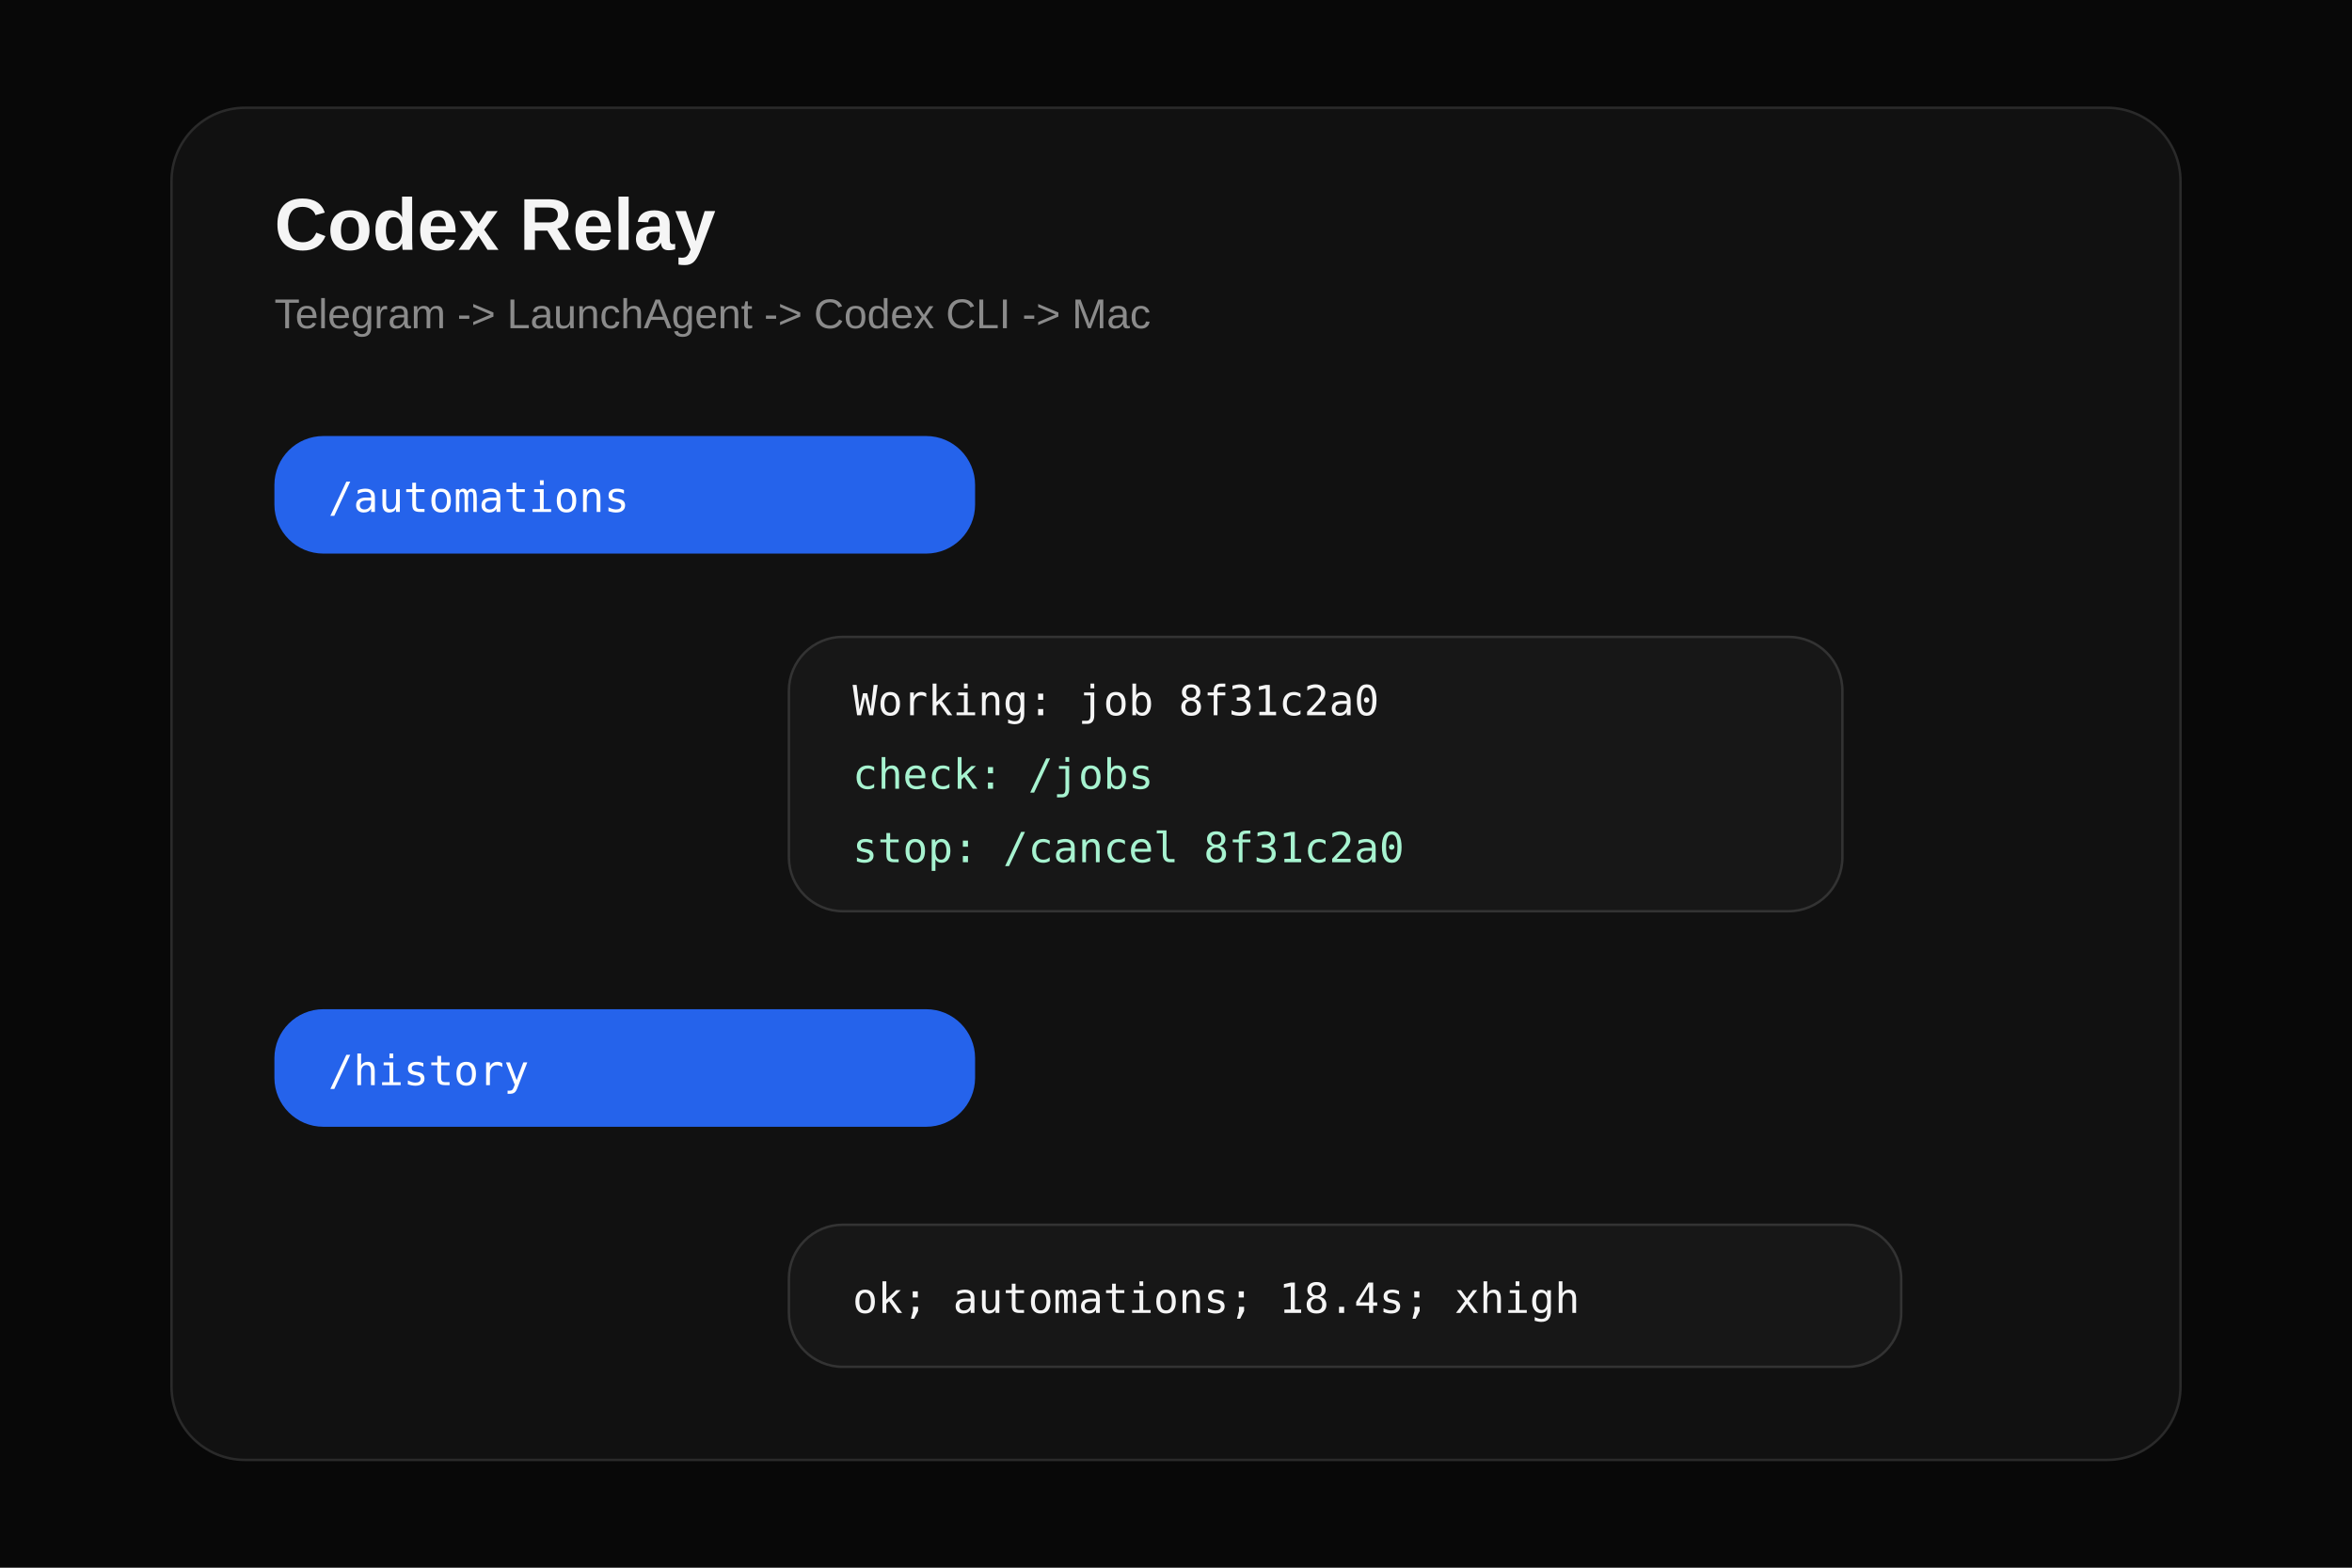
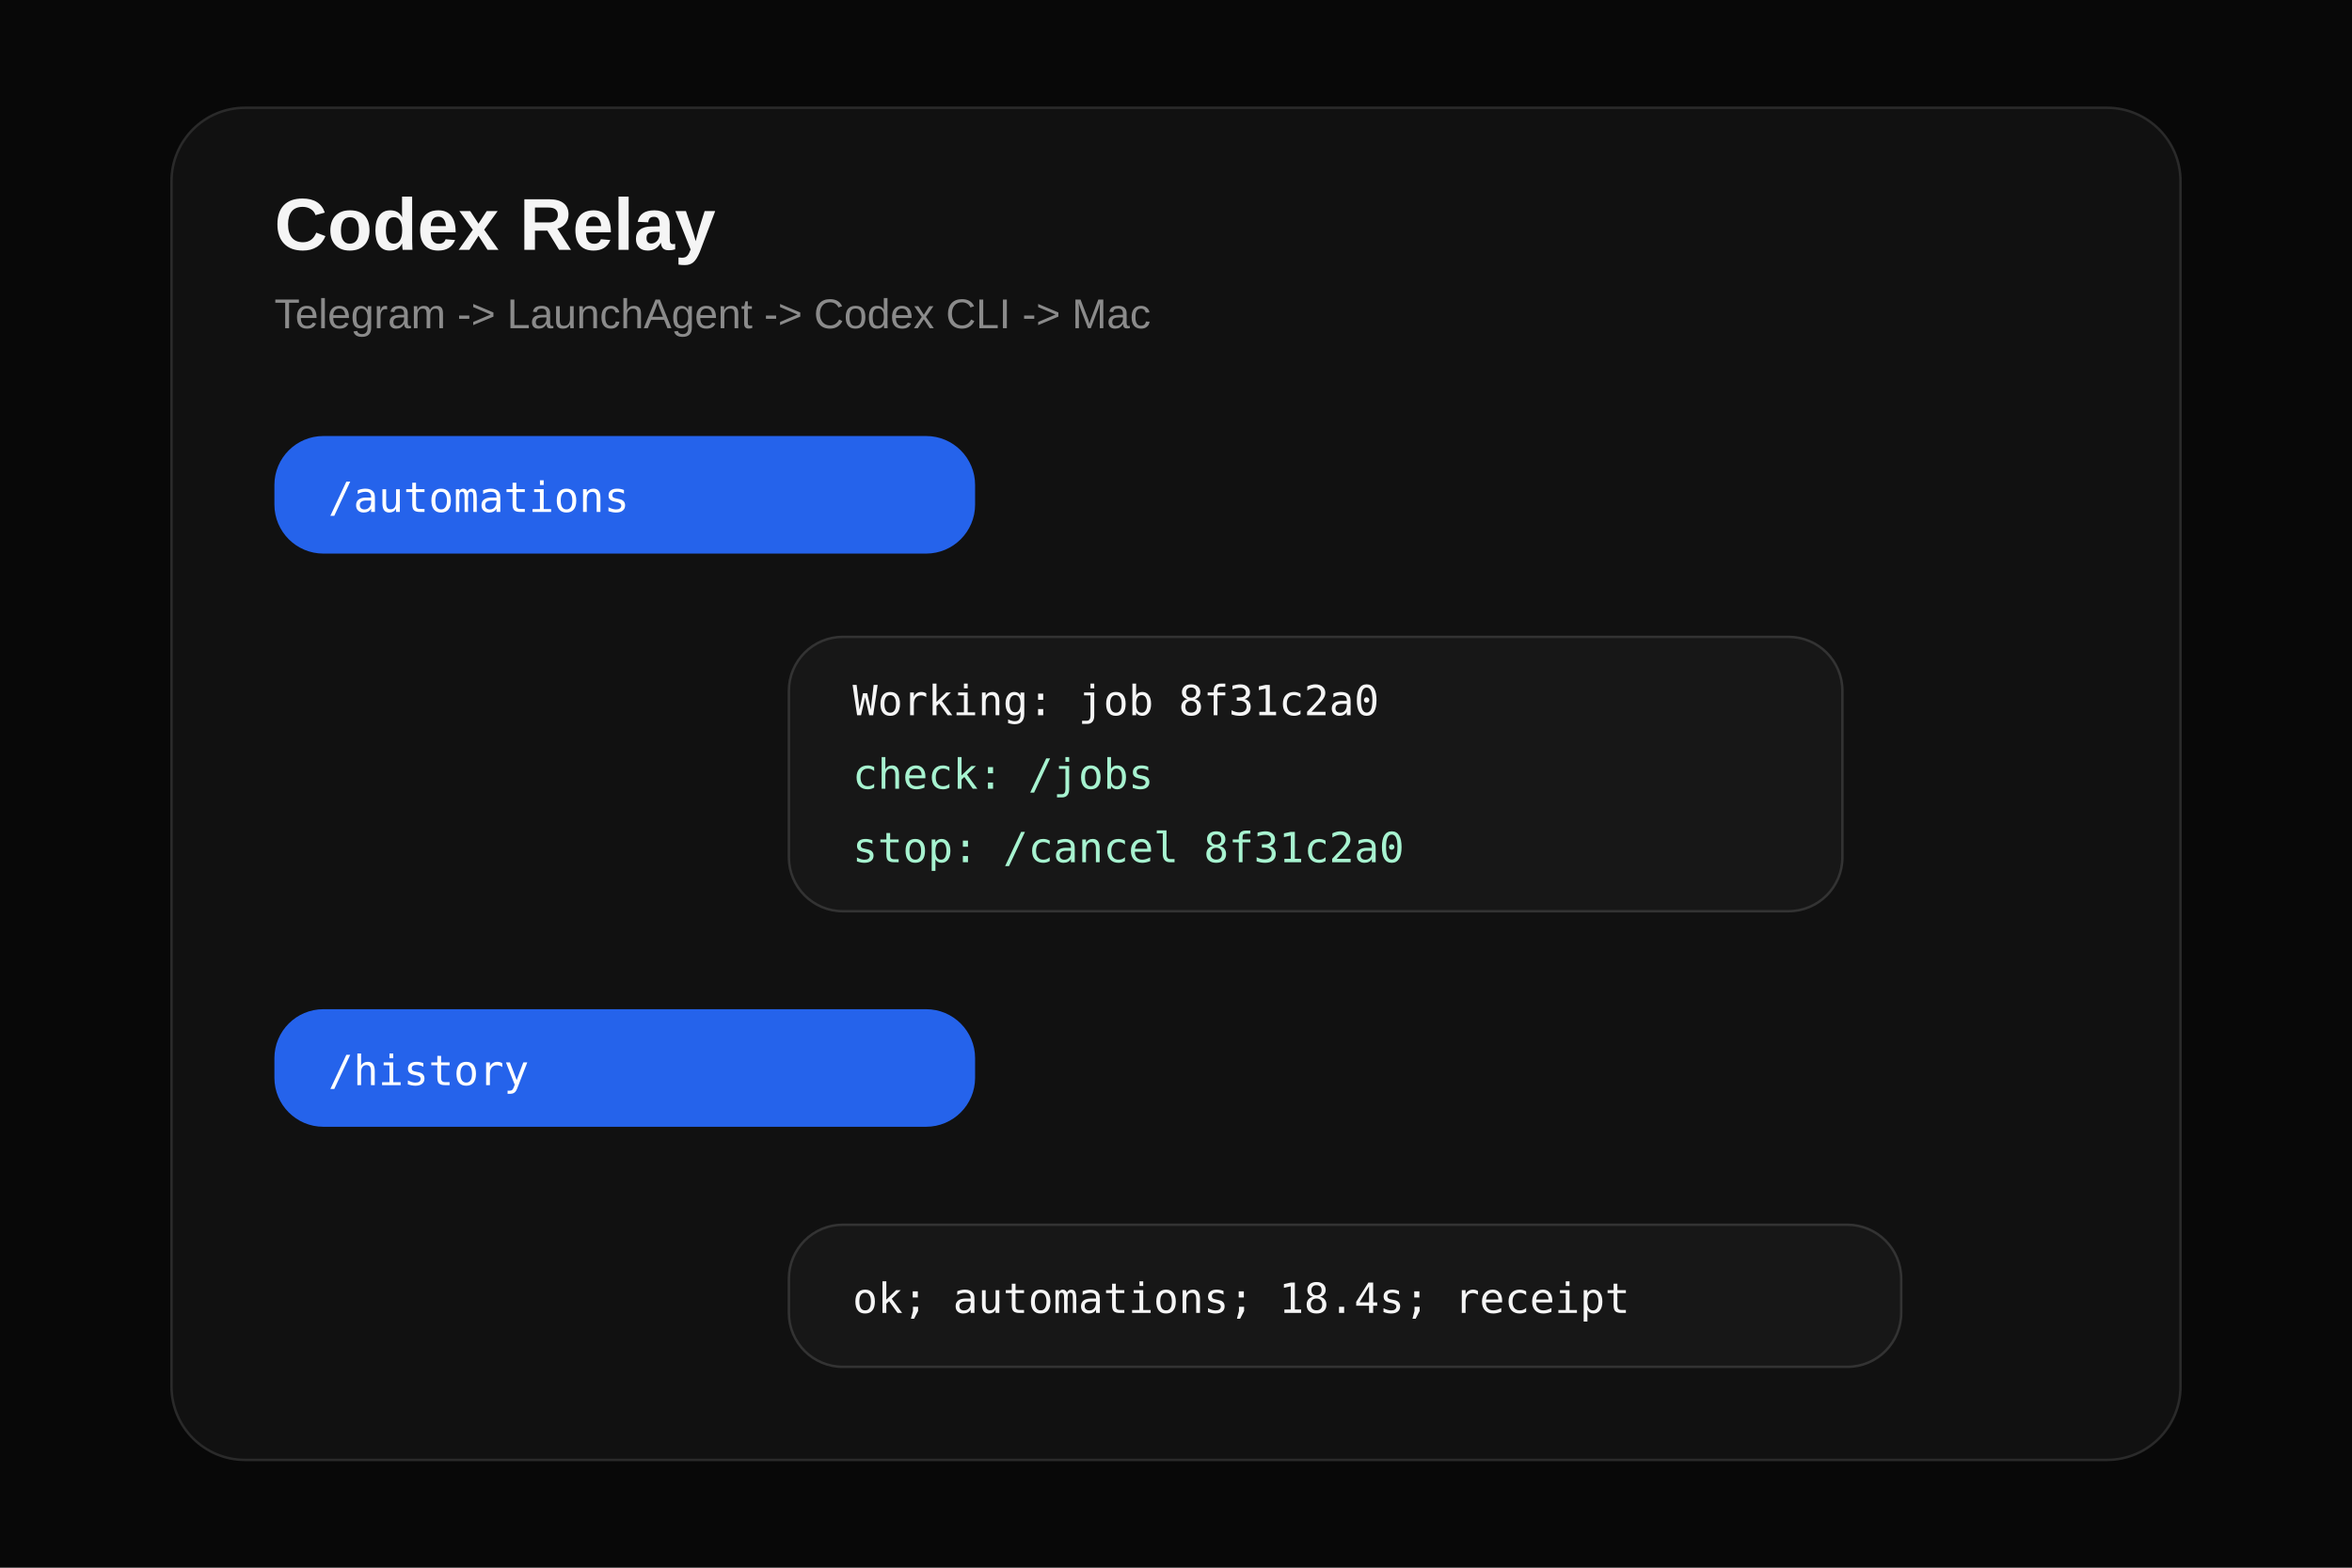
<svg xmlns="http://www.w3.org/2000/svg" width="960" height="640" viewBox="0 0 960 640" role="img" aria-label="Codex Relay Telegram transcript">
  <rect width="960" height="640" fill="#080808" />
  <rect x="70" y="44" width="820" height="552" rx="30" fill="#111111" stroke="#2a2a2a" />
  <text x="112" y="102" fill="#f5f5f5" font-family="Arial, sans-serif" font-size="30" font-weight="700">Codex Relay</text>
  <text x="112" y="134" fill="#8b8b8b" font-family="Arial, sans-serif" font-size="17">Telegram -&gt; LaunchAgent -&gt; Codex CLI -&gt; Mac</text>
  <g font-family="Menlo, monospace" font-size="17">
    <rect x="112" y="178" width="286" height="48" rx="20" fill="#2563eb" />
    <text x="134" y="209" fill="#ffffff">/automations</text>
    <rect x="322" y="260" width="430" height="112" rx="22" fill="#171717" stroke="#333333" />
    <text x="348" y="292" fill="#f5f5f5">Working: job 8f31c2a0</text>
    <text x="348" y="322" fill="#a7f3d0">check: /jobs</text>
    <text x="348" y="352" fill="#a7f3d0">stop: /cancel 8f31c2a0</text>
    <rect x="112" y="412" width="286" height="48" rx="20" fill="#2563eb" />
    <text x="134" y="443" fill="#ffffff">/history</text>
    <rect x="322" y="500" width="454" height="58" rx="22" fill="#171717" stroke="#333333" />
-     <text x="348" y="536" fill="#f5f5f5">ok; automations; 18.4s; xhigh</text>
+     <text x="348" y="536" fill="#f5f5f5">ok; automations; 18.4s; receipt</text>
  </g>
</svg>
